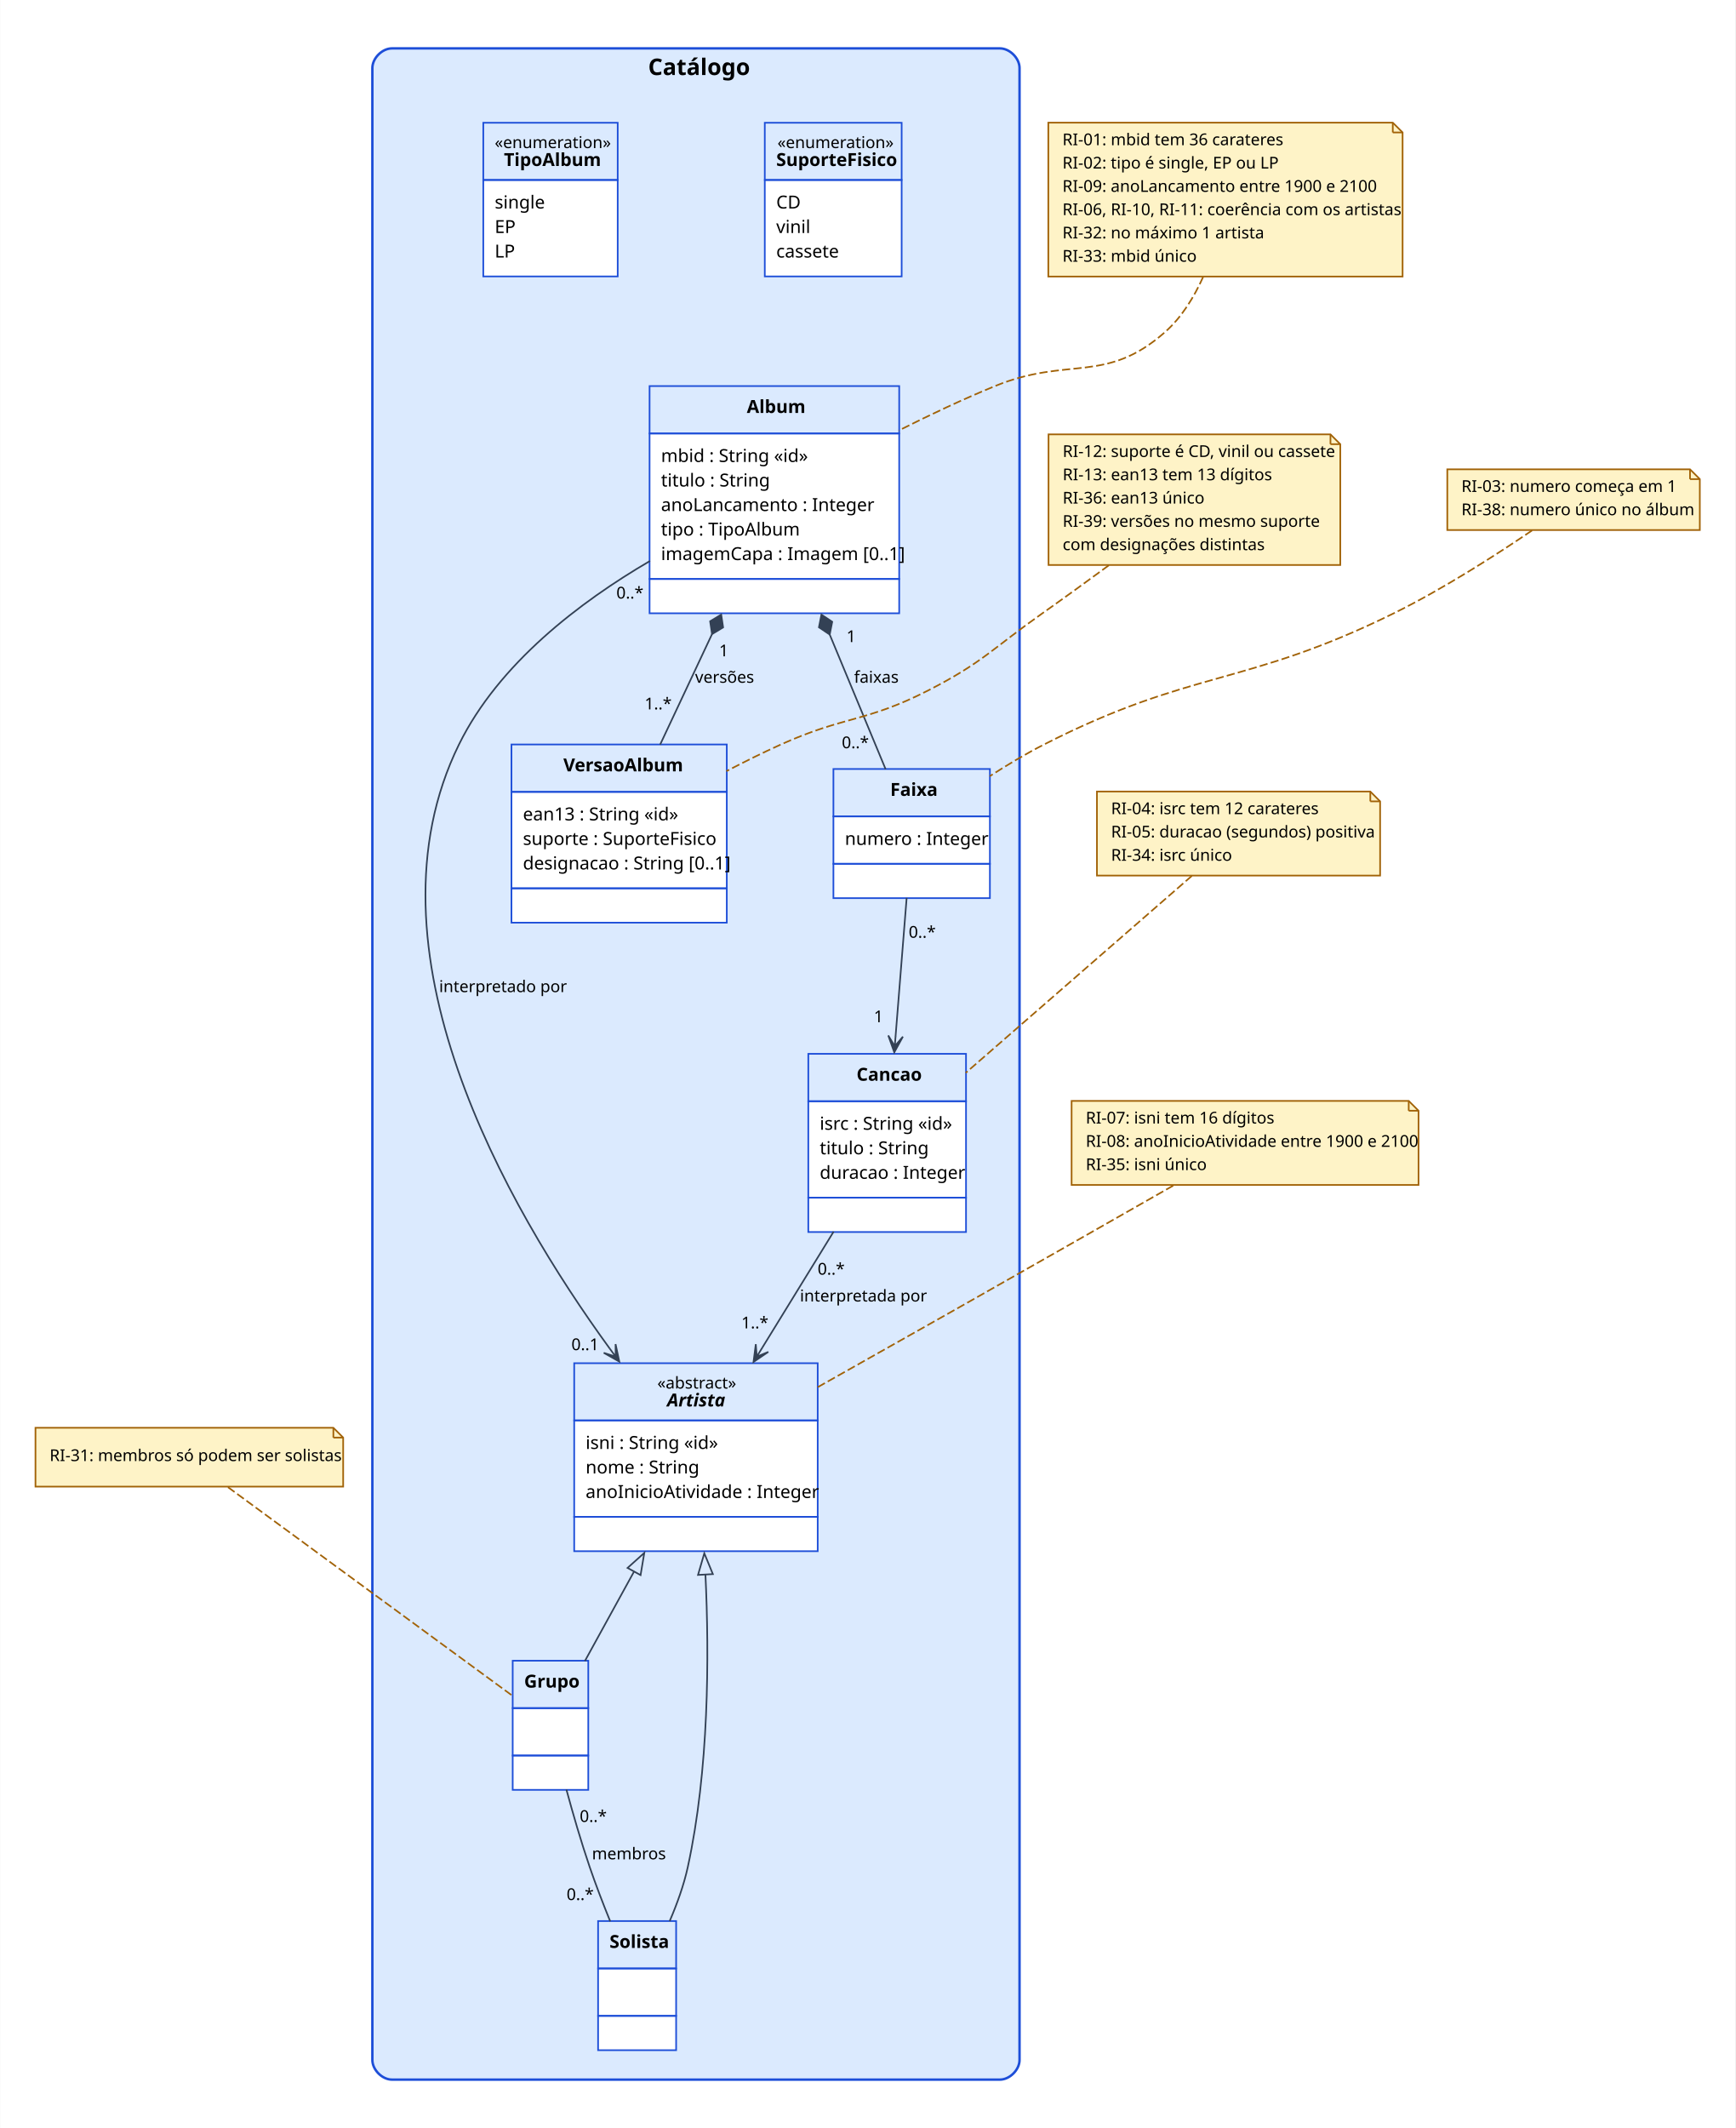
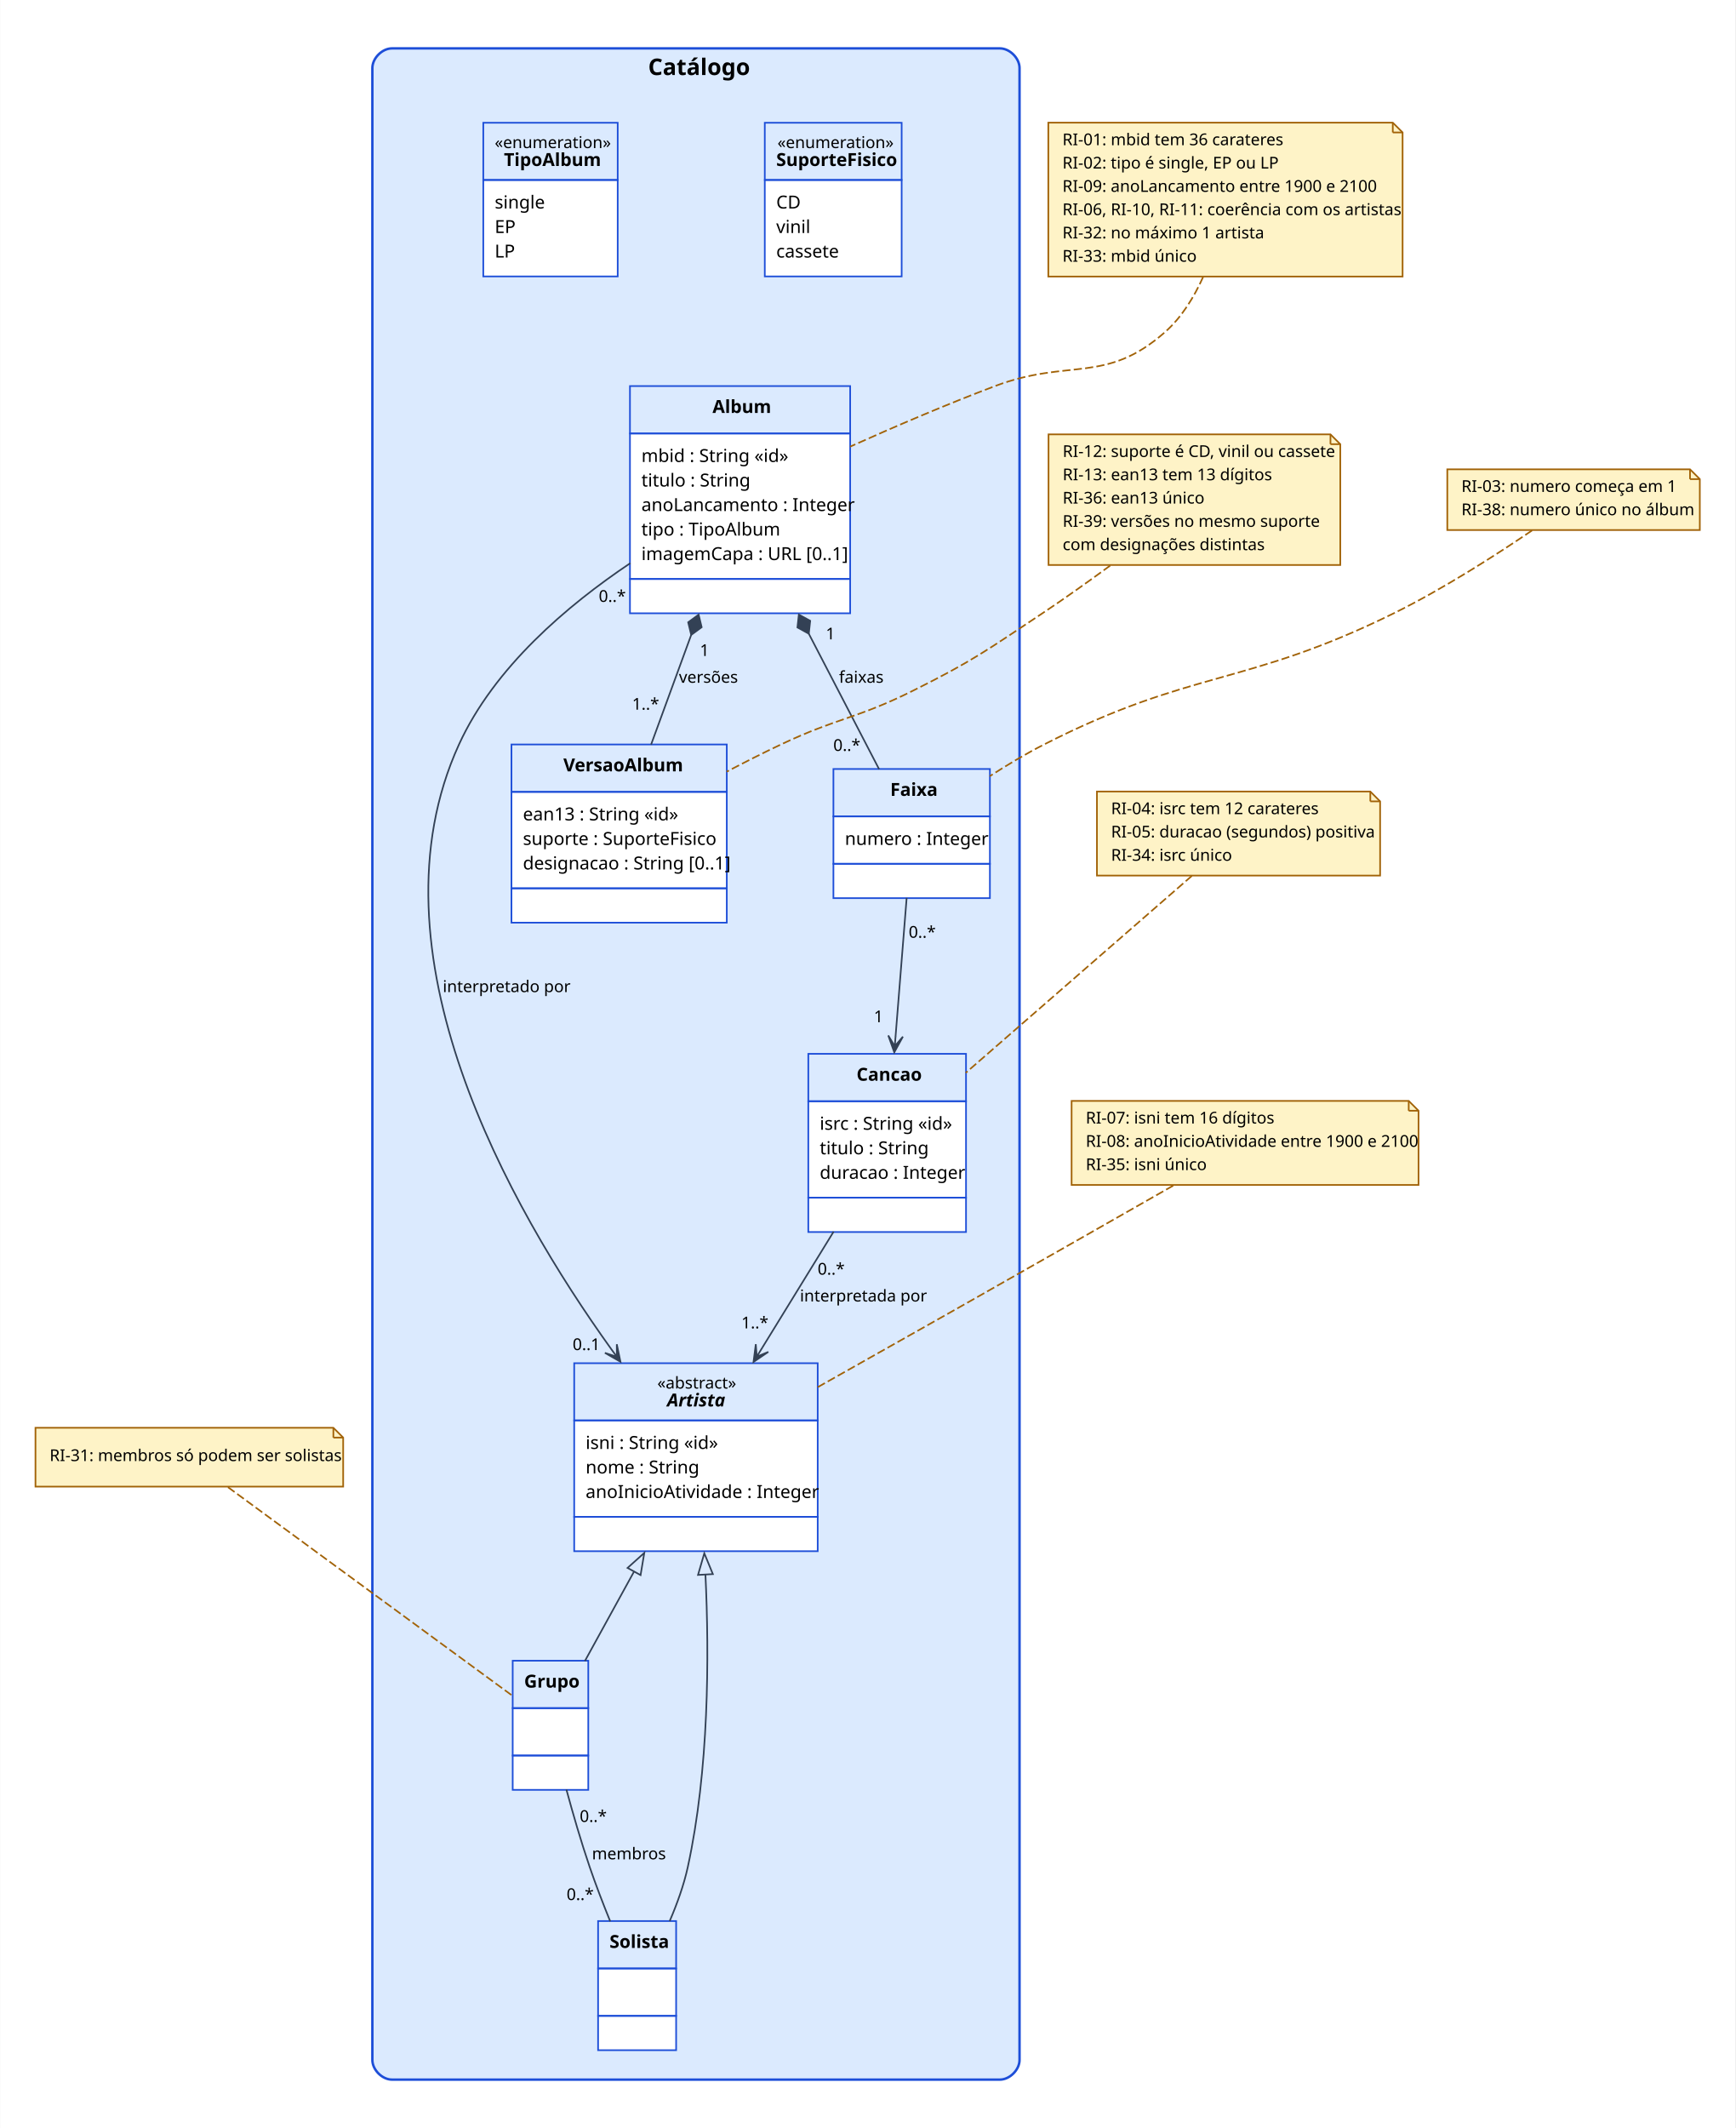
<svg xmlns="http://www.w3.org/2000/svg" width="1062pt" height="1302pt" viewBox="0.00 0.00 1061.60 1301.77">
  <g id="graph0" class="graph" transform="scale(1 1) rotate(0) translate(21.6 1280.17)">
    <polygon fill="white" stroke="none" points="-21.6,21.6 -21.6,-1280.17 1040,-1280.17 1040,21.6 -21.6,21.6" />
    <g id="clust1" class="cluster">
      <path fill="#dbeafe" stroke="#1d4ed8" stroke-width="1.5" d="M218.14,-8C218.14,-8 590.14,-8 590.14,-8 596.14,-8 602.14,-14 602.14,-20 602.14,-20 602.14,-1238.57 602.14,-1238.57 602.14,-1244.57 596.14,-1250.57 590.14,-1250.57 590.14,-1250.57 218.14,-1250.57 218.14,-1250.57 212.14,-1250.57 206.14,-1244.57 206.14,-1238.57 206.14,-1238.57 206.14,-20 206.14,-20 206.14,-14 212.14,-8 218.14,-8" />
      <text text-anchor="start" x="374.89" y="-1234.27" font-family="Segoe UI" font-weight="bold" font-size="14.00">Catálogo</text>
    </g>
    <g id="node1" class="node">
      <polygon fill="white" stroke="none" points="329.64,-331.25 329.64,-446.25 478.64,-446.25 478.64,-331.25 329.64,-331.25" />
      <polygon fill="#dbeafe" stroke="none" points="329.64,-411.25 329.64,-446.25 478.64,-446.25 478.64,-411.25 329.64,-411.25" />
      <polygon fill="none" stroke="#1d4ed8" points="329.64,-411.25 329.64,-446.25 478.64,-446.25 478.64,-411.25 329.64,-411.25" />
      <text text-anchor="start" x="380.51" y="-430.75" font-family="Segoe UI" font-size="10.00">«abstract»</text>
      <text text-anchor="start" x="386.51" y="-419.8" font-family="Segoe UI" font-weight="bold" font-style="italic" font-size="11.00">Artista</text>
      <polygon fill="none" stroke="#1d4ed8" points="329.64,-352.25 329.64,-411.25 478.64,-411.25 478.64,-352.25 329.64,-352.25" />
      <text text-anchor="start" x="336.64" y="-393.8" font-family="Segoe UI" font-size="11.00">isni : String «id»</text>
      <text text-anchor="start" x="336.64" y="-378.8" font-family="Segoe UI" font-size="11.00">nome : String</text>
      <text text-anchor="start" x="336.64" y="-363.8" font-family="Segoe UI" font-size="11.00">anoInicioAtividade : Integer</text>
      <polygon fill="none" stroke="#1d4ed8" points="329.64,-331.25 329.64,-352.25 478.64,-352.25 478.64,-331.25 329.64,-331.25" />
      <text text-anchor="start" x="402.64" y="-338.8" font-family="Segoe UI" font-size="11.00"> </text>
    </g>
    <g id="node2" class="node">
      <polygon fill="white" stroke="none" points="344.26,-26 344.26,-105 392.01,-105 392.01,-26 344.26,-26" />
      <polygon fill="#dbeafe" stroke="none" points="344.26,-76 344.26,-105 392.01,-105 392.01,-76 344.26,-76" />
      <polygon fill="none" stroke="#1d4ed8" points="344.26,-76 344.26,-105 392.01,-105 392.01,-76 344.26,-76" />
      <text text-anchor="start" x="351.26" y="-88.55" font-family="Segoe UI" font-weight="bold" font-size="11.00">Solista</text>
      <polygon fill="none" stroke="#1d4ed8" points="344.26,-47 344.26,-76 392.01,-76 392.01,-47 344.26,-47" />
      <text text-anchor="start" x="351.26" y="-58.55" font-family="Segoe UI" font-size="11.00"> </text>
      <polygon fill="none" stroke="#1d4ed8" points="344.26,-26 344.26,-47 392.01,-47 392.01,-26 344.26,-26" />
      <text text-anchor="start" x="366.64" y="-33.55" font-family="Segoe UI" font-size="11.00"> </text>
    </g>
    <g id="edge1" class="edge">
      <path fill="none" stroke="#334155" d="M409.94,-317.1C412.35,-266.62 412.08,-197.39 399.14,-138 396.72,-126.9 392.55,-115.38 388.04,-104.92" />
      <polygon fill="none" stroke="#334155" points="405.41,-316.74 409.25,-329.97 414.49,-317.23 405.41,-316.74" />
    </g>
    <g id="node3" class="node">
      <polygon fill="white" stroke="none" points="292.01,-185.25 292.01,-264.25 338.26,-264.25 338.26,-185.25 292.01,-185.25" />
      <polygon fill="#dbeafe" stroke="none" points="292.01,-235.25 292.01,-264.25 338.26,-264.25 338.26,-235.25 292.01,-235.25" />
      <polygon fill="none" stroke="#1d4ed8" points="292.01,-235.25 292.01,-264.25 338.26,-264.25 338.26,-235.25 292.01,-235.25" />
      <text text-anchor="start" x="299.01" y="-247.8" font-family="Segoe UI" font-weight="bold" font-size="11.00">Grupo</text>
      <polygon fill="none" stroke="#1d4ed8" points="292.01,-206.25 292.01,-235.25 338.26,-235.25 338.26,-206.25 292.01,-206.25" />
      <text text-anchor="start" x="299.01" y="-217.8" font-family="Segoe UI" font-size="11.00"> </text>
      <polygon fill="none" stroke="#1d4ed8" points="292.01,-185.25 292.01,-206.25 338.26,-206.25 338.26,-185.25 292.01,-185.25" />
      <text text-anchor="start" x="313.64" y="-192.8" font-family="Segoe UI" font-size="11.00"> </text>
    </g>
    <g id="edge2" class="edge">
      <path fill="none" stroke="#334155" d="M366.39,-319.03C356.05,-300.21 345.21,-280.48 336.17,-264.04" />
      <polygon fill="none" stroke="#334155" points="362.29,-321.02 372.53,-330.22 370.26,-316.63 362.29,-321.02" />
    </g>
    <g id="edge3" class="edge">
      <path fill="none" stroke="#334155" d="M324.86,-185.48C328.91,-170.55 333.89,-153.36 339.14,-138 342.86,-127.1 347.36,-115.45 351.69,-104.79" />
      <text text-anchor="middle" x="363.14" y="-142.75" font-family="Segoe UI" font-size="10.00"> membros </text>
      <text text-anchor="middle" x="333.3" y="-117.85" font-family="Segoe UI" font-size="10.00">0..*</text>
      <text text-anchor="middle" x="341.32" y="-165.63" font-family="Segoe UI" font-size="10.00">0..*</text>
    </g>
    <g id="node4" class="node">
-       <polygon fill="white" stroke="none" points="375.76,-905 375.76,-1044 528.51,-1044 528.51,-905 375.76,-905" />
-       <polygon fill="#dbeafe" stroke="none" points="375.76,-1015 375.76,-1044 528.51,-1044 528.51,-1015 375.76,-1015" />
-       <polygon fill="none" stroke="#1d4ed8" points="375.76,-1015 375.76,-1044 528.51,-1044 528.51,-1015 375.76,-1015" />
-       <text text-anchor="start" x="435.26" y="-1027.55" font-family="Segoe UI" font-weight="bold" font-size="11.00">Album</text>
-       <polygon fill="none" stroke="#1d4ed8" points="375.76,-926 375.76,-1015 528.51,-1015 528.51,-926 375.76,-926" />
-       <text text-anchor="start" x="382.76" y="-997.55" font-family="Segoe UI" font-size="11.00">mbid : String «id»</text>
-       <text text-anchor="start" x="382.76" y="-982.55" font-family="Segoe UI" font-size="11.00">titulo : String</text>
-       <text text-anchor="start" x="382.76" y="-967.55" font-family="Segoe UI" font-size="11.00">anoLancamento : Integer</text>
-       <text text-anchor="start" x="382.76" y="-952.55" font-family="Segoe UI" font-size="11.00">tipo : TipoAlbum</text>
-       <text text-anchor="start" x="382.76" y="-937.55" font-family="Segoe UI" font-size="11.00">imagemCapa : Imagem [0..1]</text>
-       <polygon fill="none" stroke="#1d4ed8" points="375.76,-905 375.76,-926 528.51,-926 528.51,-905 375.76,-905" />
-       <text text-anchor="start" x="450.64" y="-912.55" font-family="Segoe UI" font-size="11.00"> </text>
+       <polygon fill="white" stroke="none" points="363.76,-905 363.76,-1044 498.51,-1044 498.51,-905 363.76,-905" />
+       <polygon fill="#dbeafe" stroke="none" points="363.76,-1015 363.76,-1044 498.51,-1044 498.51,-1015 363.76,-1015" />
+       <polygon fill="none" stroke="#1d4ed8" points="363.76,-1015 363.76,-1044 498.51,-1044 498.51,-1015 363.76,-1015" />
+       <text text-anchor="start" x="414.26" y="-1027.55" font-family="Segoe UI" font-weight="bold" font-size="11.00">Album</text>
+       <polygon fill="none" stroke="#1d4ed8" points="363.76,-926 363.76,-1015 498.51,-1015 498.51,-926 363.76,-926" />
+       <text text-anchor="start" x="370.76" y="-997.55" font-family="Segoe UI" font-size="11.00">mbid : String «id»</text>
+       <text text-anchor="start" x="370.76" y="-982.55" font-family="Segoe UI" font-size="11.00">titulo : String</text>
+       <text text-anchor="start" x="370.76" y="-967.55" font-family="Segoe UI" font-size="11.00">anoLancamento : Integer</text>
+       <text text-anchor="start" x="370.76" y="-952.55" font-family="Segoe UI" font-size="11.00">tipo : TipoAlbum</text>
+       <text text-anchor="start" x="370.76" y="-937.55" font-family="Segoe UI" font-size="11.00">imagemCapa : URL [0..1]</text>
+       <polygon fill="none" stroke="#1d4ed8" points="363.76,-905 363.76,-926 498.51,-926 498.51,-905 363.76,-905" />
+       <text text-anchor="start" x="429.64" y="-912.55" font-family="Segoe UI" font-size="11.00"> </text>
    </g>
    <g id="edge4" class="edge">
-       <path fill="none" stroke="#334155" d="M376.03,-937.02C333.18,-911.98 283.5,-874.29 259.14,-824.75 197.64,-699.7 288.05,-542.27 351.37,-455.21" />
-       <polygon fill="#334155" stroke="#334155" points="357.26,-447.22 354.95,-457.94 355.02,-450.26 351.33,-455.27 351.33,-455.27 351.33,-455.27 355.02,-450.26 347.71,-452.6 357.26,-447.22" />
-       <text text-anchor="middle" x="286.1" y="-673.25" font-family="Segoe UI" font-size="10.00"> interpretado por </text>
-       <text text-anchor="middle" x="336.34" y="-454.24" font-family="Segoe UI" font-size="10.00">0..1</text>
-       <text text-anchor="middle" x="363.75" y="-914.03" font-family="Segoe UI" font-size="10.00">0..*</text>
+       <path fill="none" stroke="#334155" d="M363.98,-935.67C325.52,-909.92 280.73,-871.96 259.14,-824.75 201.27,-698.19 290.05,-541.64 352.18,-455.06" />
+       <polygon fill="#334155" stroke="#334155" points="357.95,-447.13 355.71,-457.86 355.73,-450.19 352.07,-455.21 352.07,-455.21 352.07,-455.21 355.73,-450.19 348.43,-452.57 357.95,-447.13" />
+       <text text-anchor="middle" x="288.32" y="-673.25" font-family="Segoe UI" font-size="10.00"> interpretado por </text>
+       <text text-anchor="middle" x="337.09" y="-454.28" font-family="Segoe UI" font-size="10.00">0..1</text>
+       <text text-anchor="middle" x="352.96" y="-911.98" font-family="Segoe UI" font-size="10.00">0..*</text>
    </g>
    <g id="node6" class="node">
      <polygon fill="white" stroke="none" points="488.26,-730.75 488.26,-809.75 584.01,-809.75 584.01,-730.75 488.26,-730.75" />
      <polygon fill="#dbeafe" stroke="none" points="488.26,-780.75 488.26,-809.75 584.01,-809.75 584.01,-780.75 488.26,-780.75" />
      <polygon fill="none" stroke="#1d4ed8" points="488.26,-780.75 488.26,-809.75 584.01,-809.75 584.01,-780.75 488.26,-780.75" />
      <text text-anchor="start" x="523.01" y="-793.3" font-family="Segoe UI" font-weight="bold" font-size="11.00">Faixa</text>
      <polygon fill="none" stroke="#1d4ed8" points="488.26,-751.75 488.26,-780.75 584.01,-780.75 584.01,-751.75 488.26,-751.75" />
      <text text-anchor="start" x="495.26" y="-763.3" font-family="Segoe UI" font-size="11.00">numero : Integer</text>
      <polygon fill="none" stroke="#1d4ed8" points="488.26,-730.75 488.26,-751.75 584.01,-751.75 584.01,-730.75 488.26,-730.75" />
      <text text-anchor="start" x="534.64" y="-738.3" font-family="Segoe UI" font-size="11.00"> </text>
    </g>
    <g id="edge6" class="edge">
-       <path fill="none" stroke="#334155" d="M485.94,-892.11C497.79,-863.59 510.54,-832.9 520.22,-809.57" />
-       <polygon fill="#334155" stroke="#334155" points="485.99,-892 487.52,-899.79 480.92,-904.19 479.39,-896.41 485.99,-892" />
-       <text text-anchor="middle" x="514.54" y="-862.5" font-family="Segoe UI" font-size="10.00"> faixas </text>
-       <text text-anchor="middle" x="501.69" y="-822.45" font-family="Segoe UI" font-size="10.00">0..*</text>
-       <text text-anchor="middle" x="499.11" y="-887.4" font-family="Segoe UI" font-size="10.00">1</text>
+       <path fill="none" stroke="#334155" d="M473.19,-892.5C488.06,-863.87 504.08,-833 516.24,-809.57" />
+       <polygon fill="#334155" stroke="#334155" points="473.19,-892.51 474.05,-900.4 467.1,-904.23 466.24,-896.34 473.19,-892.51" />
+       <text text-anchor="middle" x="505.3" y="-862.5" font-family="Segoe UI" font-size="10.00"> faixas </text>
+       <text text-anchor="middle" x="496.48" y="-820.81" font-family="Segoe UI" font-size="10.00">0..*</text>
+       <text text-anchor="middle" x="486.45" y="-889.04" font-family="Segoe UI" font-size="10.00">1</text>
    </g>
    <g id="node7" class="node">
      <polygon fill="white" stroke="none" points="291.26,-715.75 291.26,-824.75 423.01,-824.75 423.01,-715.75 291.26,-715.75" />
      <polygon fill="#dbeafe" stroke="none" points="291.26,-795.75 291.26,-824.75 423.01,-824.75 423.01,-795.75 291.26,-795.75" />
      <polygon fill="none" stroke="#1d4ed8" points="291.26,-795.75 291.26,-824.75 423.01,-824.75 423.01,-795.75 291.26,-795.75" />
      <text text-anchor="start" x="323.01" y="-808.3" font-family="Segoe UI" font-weight="bold" font-size="11.00">VersaoAlbum</text>
      <polygon fill="none" stroke="#1d4ed8" points="291.26,-736.75 291.26,-795.75 423.01,-795.75 423.01,-736.75 291.26,-736.75" />
      <text text-anchor="start" x="298.26" y="-778.3" font-family="Segoe UI" font-size="11.00">ean13 : String «id»</text>
      <text text-anchor="start" x="298.26" y="-763.3" font-family="Segoe UI" font-size="11.00">suporte : SuporteFisico</text>
      <text text-anchor="start" x="298.26" y="-748.3" font-family="Segoe UI" font-size="11.00">designacao : String [0..1]</text>
      <polygon fill="none" stroke="#1d4ed8" points="291.26,-715.75 291.26,-736.75 423.01,-736.75 423.01,-715.75 291.26,-715.75" />
      <text text-anchor="start" x="355.64" y="-723.3" font-family="Segoe UI" font-size="11.00"> </text>
    </g>
    <g id="edge8" class="edge">
-       <path fill="none" stroke="#334155" d="M413.95,-892.2C403.27,-869.45 391.93,-845.31 382.21,-824.63" />
-       <polygon fill="#334155" stroke="#334155" points="413.98,-892.26 420.77,-896.37 419.59,-904.21 412.81,-900.11 413.98,-892.26" />
-       <text text-anchor="middle" x="421.67" y="-862.5" font-family="Segoe UI" font-size="10.00"> versões </text>
-       <text text-anchor="middle" x="381.02" y="-846.22" font-family="Segoe UI" font-size="10.00">1..*</text>
-       <text text-anchor="middle" x="421.17" y="-878.68" font-family="Segoe UI" font-size="10.00">1</text>
+       <path fill="none" stroke="#334155" d="M401.28,-891.88C392.99,-869.23 384.2,-845.21 376.67,-824.63" />
+       <polygon fill="#334155" stroke="#334155" points="401.24,-891.78 407.64,-896.47 405.78,-904.18 399.38,-899.49 401.24,-891.78" />
+       <text text-anchor="middle" x="411.8" y="-862.5" font-family="Segoe UI" font-size="10.00"> versões </text>
+       <text text-anchor="middle" x="373.37" y="-846.03" font-family="Segoe UI" font-size="10.00">1..*</text>
+       <text text-anchor="middle" x="409.39" y="-878.88" font-family="Segoe UI" font-size="10.00">1</text>
    </g>
    <g id="node5" class="node">
      <polygon fill="white" stroke="none" points="472.89,-526.5 472.89,-635.5 569.39,-635.5 569.39,-526.5 472.89,-526.5" />
      <polygon fill="#dbeafe" stroke="none" points="472.89,-606.5 472.89,-635.5 569.39,-635.5 569.39,-606.5 472.89,-606.5" />
      <polygon fill="none" stroke="#1d4ed8" points="472.89,-606.5 472.89,-635.5 569.39,-635.5 569.39,-606.5 472.89,-606.5" />
      <text text-anchor="start" x="502.39" y="-619.05" font-family="Segoe UI" font-weight="bold" font-size="11.00">Cancao</text>
      <polygon fill="none" stroke="#1d4ed8" points="472.89,-547.5 472.89,-606.5 569.39,-606.5 569.39,-547.5 472.89,-547.5" />
      <text text-anchor="start" x="479.89" y="-589.05" font-family="Segoe UI" font-size="11.00">isrc : String «id»</text>
      <text text-anchor="start" x="479.89" y="-574.05" font-family="Segoe UI" font-size="11.00">titulo : String</text>
      <text text-anchor="start" x="479.89" y="-559.05" font-family="Segoe UI" font-size="11.00">duracao : Integer</text>
      <polygon fill="none" stroke="#1d4ed8" points="472.89,-526.5 472.89,-547.5 569.39,-547.5 569.39,-526.5 472.89,-526.5" />
      <text text-anchor="start" x="519.64" y="-534.05" font-family="Segoe UI" font-size="11.00"> </text>
    </g>
    <g id="edge5" class="edge">
      <path fill="none" stroke="#334155" d="M488.39,-526.75C474.79,-504.63 458.86,-478.73 444.54,-455.44" />
      <polygon fill="#334155" stroke="#334155" points="439.36,-447.01 448.43,-453.17 441.34,-450.23 444.59,-455.53 444.59,-455.53 444.59,-455.53 441.34,-450.23 440.76,-457.89 439.36,-447.01" />
      <text text-anchor="middle" x="506.65" y="-484" font-family="Segoe UI" font-size="10.00"> interpretada por </text>
      <text text-anchor="middle" x="440.22" y="-467.55" font-family="Segoe UI" font-size="10.00">1..*</text>
      <text text-anchor="middle" x="486.89" y="-500.42" font-family="Segoe UI" font-size="10.00">0..*</text>
    </g>
    <g id="edge7" class="edge">
      <path fill="none" stroke="#334155" d="M533.07,-730.91C531.12,-706.54 528.54,-674.38 526.28,-646.19" />
      <polygon fill="#334155" stroke="#334155" points="525.5,-636.41 530.78,-646.02 525.8,-640.18 526.3,-646.38 526.3,-646.38 526.3,-646.38 525.8,-640.18 521.81,-646.74 525.5,-636.41" />
      <text text-anchor="middle" x="515.86" y="-654.85" font-family="Segoe UI" font-size="10.00">1</text>
      <text text-anchor="middle" x="542.61" y="-706.51" font-family="Segoe UI" font-size="10.00">0..*</text>
    </g>
    <g id="node8" class="node">
      <polygon fill="white" stroke="none" points="274.01,-1111.07 274.01,-1205.07 356.26,-1205.07 356.26,-1111.07 274.01,-1111.07" />
      <polygon fill="#dbeafe" stroke="none" points="274.01,-1170.07 274.01,-1205.07 356.26,-1205.07 356.26,-1170.07 274.01,-1170.07" />
      <polygon fill="none" stroke="#1d4ed8" points="274.01,-1170.07 274.01,-1205.07 356.26,-1205.07 356.26,-1170.07 274.01,-1170.07" />
      <text text-anchor="start" x="281.01" y="-1189.57" font-family="Segoe UI" font-size="10.00">«enumeration»</text>
      <text text-anchor="start" x="286.64" y="-1178.62" font-family="Segoe UI" font-weight="bold" font-size="11.00">TipoAlbum</text>
      <polygon fill="none" stroke="#1d4ed8" points="274.01,-1111.07 274.01,-1170.07 356.26,-1170.07 356.26,-1111.07 274.01,-1111.07" />
      <text text-anchor="start" x="281.01" y="-1152.62" font-family="Segoe UI" font-size="11.00">single</text>
      <text text-anchor="start" x="281.01" y="-1137.62" font-family="Segoe UI" font-size="11.00">EP</text>
      <text text-anchor="start" x="281.01" y="-1122.62" font-family="Segoe UI" font-size="11.00">LP</text>
    </g>
    <g id="node9" class="node">
      <polygon fill="white" stroke="none" points="446.26,-1111.07 446.26,-1205.07 530.01,-1205.07 530.01,-1111.07 446.26,-1111.07" />
      <polygon fill="#dbeafe" stroke="none" points="446.26,-1170.07 446.26,-1205.07 530.01,-1205.07 530.01,-1170.07 446.26,-1170.07" />
      <polygon fill="none" stroke="#1d4ed8" points="446.26,-1170.07 446.26,-1205.07 530.01,-1205.07 530.01,-1170.07 446.26,-1170.07" />
      <text text-anchor="start" x="454.01" y="-1189.57" font-family="Segoe UI" font-size="10.00">«enumeration»</text>
      <text text-anchor="start" x="453.26" y="-1178.62" font-family="Segoe UI" font-weight="bold" font-size="11.00">SuporteFisico</text>
      <polygon fill="none" stroke="#1d4ed8" points="446.26,-1111.07 446.26,-1170.07 530.01,-1170.07 530.01,-1111.07 446.26,-1111.07" />
      <text text-anchor="start" x="453.26" y="-1152.62" font-family="Segoe UI" font-size="11.00">CD</text>
      <text text-anchor="start" x="453.26" y="-1137.62" font-family="Segoe UI" font-size="11.00">vinil</text>
      <text text-anchor="start" x="453.26" y="-1122.62" font-family="Segoe UI" font-size="11.00">cassete</text>
    </g>
    <g id="node10" class="node">
      <polygon fill="#fef3c7" stroke="#a16207" points="840.28,-606.7 634,-606.7 634,-555.3 846.28,-555.3 846.28,-600.7 840.28,-606.7" />
      <polyline fill="none" stroke="#a16207" points="840.28,-606.7 840.28,-600.7" />
      <polyline fill="none" stroke="#a16207" points="846.28,-600.7 840.28,-600.7" />
      <text text-anchor="start" x="642.64" y="-592.88" font-family="Segoe UI" font-size="10.00">RI-07: isni tem 16 dígitos</text>
      <text text-anchor="start" x="642.64" y="-578.62" font-family="Segoe UI" font-size="10.00">RI-08: anoInicioAtividade entre 1900 e 2100</text>
      <text text-anchor="start" x="642.64" y="-564.38" font-family="Segoe UI" font-size="10.00">RI-35: isni único</text>
    </g>
    <g id="edge9" class="edge">
      <path fill="none" stroke="#a16207" stroke-dasharray="5,2" d="M696.17,-554.89C660.37,-534.47 608.53,-504.94 563.14,-479.25 535.57,-463.65 505.28,-446.58 478.6,-431.57" />
    </g>
    <g id="node11" class="node">
      <polygon fill="#fef3c7" stroke="#a16207" points="182.28,-406.75 0,-406.75 0,-370.75 188.28,-370.75 188.28,-400.75 182.28,-406.75" />
      <polyline fill="none" stroke="#a16207" points="182.28,-406.75 182.28,-400.75" />
      <polyline fill="none" stroke="#a16207" points="188.28,-400.75 182.28,-400.75" />
      <text text-anchor="start" x="8.64" y="-386.38" font-family="Segoe UI" font-size="10.00">RI-31: membros só podem ser solistas</text>
    </g>
    <g id="edge10" class="edge">
      <path fill="none" stroke="#a16207" stroke-dasharray="5,2" d="M117.79,-370.41C160.55,-339.07 250.18,-273.37 292.32,-242.48" />
    </g>
    <g id="node12" class="node">
      <polygon fill="#fef3c7" stroke="#a16207" points="830.53,-1205.14 619.75,-1205.14 619.75,-1111 836.53,-1111 836.53,-1199.14 830.53,-1205.14" />
      <polyline fill="none" stroke="#a16207" points="830.53,-1205.14 830.53,-1199.14" />
      <polyline fill="none" stroke="#a16207" points="836.53,-1199.14 830.53,-1199.14" />
      <text text-anchor="start" x="628.39" y="-1191.32" font-family="Segoe UI" font-size="10.00">RI-01: mbid tem 36 carateres</text>
      <text text-anchor="start" x="628.39" y="-1177.07" font-family="Segoe UI" font-size="10.00">RI-02: tipo é single, EP ou LP</text>
      <text text-anchor="start" x="628.39" y="-1162.82" font-family="Segoe UI" font-size="10.00">RI-09: anoLancamento entre 1900 e 2100</text>
      <text text-anchor="start" x="628.39" y="-1148.57" font-family="Segoe UI" font-size="10.00">RI-06, RI-10, RI-11: coerência com os artistas</text>
      <text text-anchor="start" x="628.39" y="-1134.32" font-family="Segoe UI" font-size="10.00">RI-32: no máximo 1 artista</text>
      <text text-anchor="start" x="628.39" y="-1120.07" font-family="Segoe UI" font-size="10.00">RI-33: mbid único</text>
    </g>
    <g id="edge11" class="edge">
-       <path fill="none" stroke="#a16207" stroke-dasharray="5,2" d="M714.5,-1110.81C708.95,-1098.44 701.36,-1086.01 691.14,-1077 654.77,-1044.93 632.02,-1062.37 587.14,-1044 567.68,-1036.04 547.2,-1026.36 528.24,-1016.82" />
+       <path fill="none" stroke="#a16207" stroke-dasharray="5,2" d="M714.5,-1110.81C708.95,-1098.44 701.36,-1086.01 691.14,-1077 654.77,-1044.93 632.52,-1061.11 587.14,-1044 557.66,-1032.89 525.71,-1019.17 498.45,-1006.93" />
    </g>
    <g id="node13" class="node">
      <polygon fill="#fef3c7" stroke="#a16207" points="816.78,-795.95 649.5,-795.95 649.5,-744.55 822.78,-744.55 822.78,-789.95 816.78,-795.95" />
      <polyline fill="none" stroke="#a16207" points="816.78,-795.95 816.78,-789.95" />
      <polyline fill="none" stroke="#a16207" points="822.78,-789.95 816.78,-789.95" />
      <text text-anchor="start" x="658.14" y="-782.12" font-family="Segoe UI" font-size="10.00">RI-04: isrc tem 12 carateres</text>
      <text text-anchor="start" x="658.14" y="-767.88" font-family="Segoe UI" font-size="10.00">RI-05: duracao (segundos) positiva</text>
      <text text-anchor="start" x="658.14" y="-753.62" font-family="Segoe UI" font-size="10.00">RI-34: isrc único</text>
    </g>
    <g id="edge12" class="edge">
      <path fill="none" stroke="#a16207" stroke-dasharray="5,2" d="M707.59,-744.38C672.29,-713.64 611.69,-660.86 569.18,-623.84" />
    </g>
    <g id="node14" class="node">
      <polygon fill="#fef3c7" stroke="#a16207" points="1012.4,-993.07 863.88,-993.07 863.88,-955.93 1018.4,-955.93 1018.4,-987.07 1012.4,-993.07" />
      <polyline fill="none" stroke="#a16207" points="1012.4,-993.07 1012.4,-987.07" />
      <polyline fill="none" stroke="#a16207" points="1018.4,-987.07 1012.4,-987.07" />
      <text text-anchor="start" x="872.51" y="-979.25" font-family="Segoe UI" font-size="10.00">RI-03: numero começa em 1</text>
      <text text-anchor="start" x="872.51" y="-965" font-family="Segoe UI" font-size="10.00">RI-38: numero único no álbum</text>
    </g>
    <g id="edge13" class="edge">
      <path fill="none" stroke="#a16207" stroke-dasharray="5,2" d="M915.75,-955.67C893.97,-940.87 861.41,-919.92 831.14,-905 740.02,-860.1 707.65,-870.87 617.14,-824.75 606.03,-819.09 594.57,-812.23 583.9,-805.34" />
    </g>
    <g id="node15" class="node">
      <polygon fill="#fef3c7" stroke="#a16207" points="792.4,-1014.45 619.88,-1014.45 619.88,-934.55 798.4,-934.55 798.4,-1008.45 792.4,-1014.45" />
      <polyline fill="none" stroke="#a16207" points="792.4,-1014.45 792.4,-1008.45" />
      <polyline fill="none" stroke="#a16207" points="798.4,-1008.45 792.4,-1008.45" />
      <text text-anchor="start" x="628.51" y="-1000.62" font-family="Segoe UI" font-size="10.00">RI-12: suporte é CD, vinil ou cassete</text>
      <text text-anchor="start" x="628.51" y="-986.38" font-family="Segoe UI" font-size="10.00">RI-13: ean13 tem 13 dígitos</text>
      <text text-anchor="start" x="628.51" y="-972.12" font-family="Segoe UI" font-size="10.00">RI-36: ean13 único</text>
      <text text-anchor="start" x="628.51" y="-957.88" font-family="Segoe UI" font-size="10.00">RI-39: versões no mesmo suporte</text>
      <text text-anchor="start" x="628.51" y="-943.62" font-family="Segoe UI" font-size="10.00">com designações distintas</text>
    </g>
    <g id="edge14" class="edge">
-       <path fill="none" stroke="#a16207" stroke-dasharray="5,2" d="M656.79,-934.36C643.6,-924.66 629.41,-914.36 616.14,-905 585.47,-883.37 579.56,-874.84 546.14,-857.75 508.21,-838.36 494.98,-842.26 456.14,-824.75 445.19,-819.81 433.78,-814.16 422.78,-808.42" />
+       <path fill="none" stroke="#a16207" stroke-dasharray="5,2" d="M657.63,-934.2C644.29,-924.41 629.83,-914.11 616.14,-905 582.07,-882.34 573.75,-876.02 537.14,-857.75 502.36,-840.39 491.29,-841.35 456.14,-824.75 445.28,-819.62 433.92,-813.87 422.93,-808.09" />
    </g>
  </g>
</svg>
